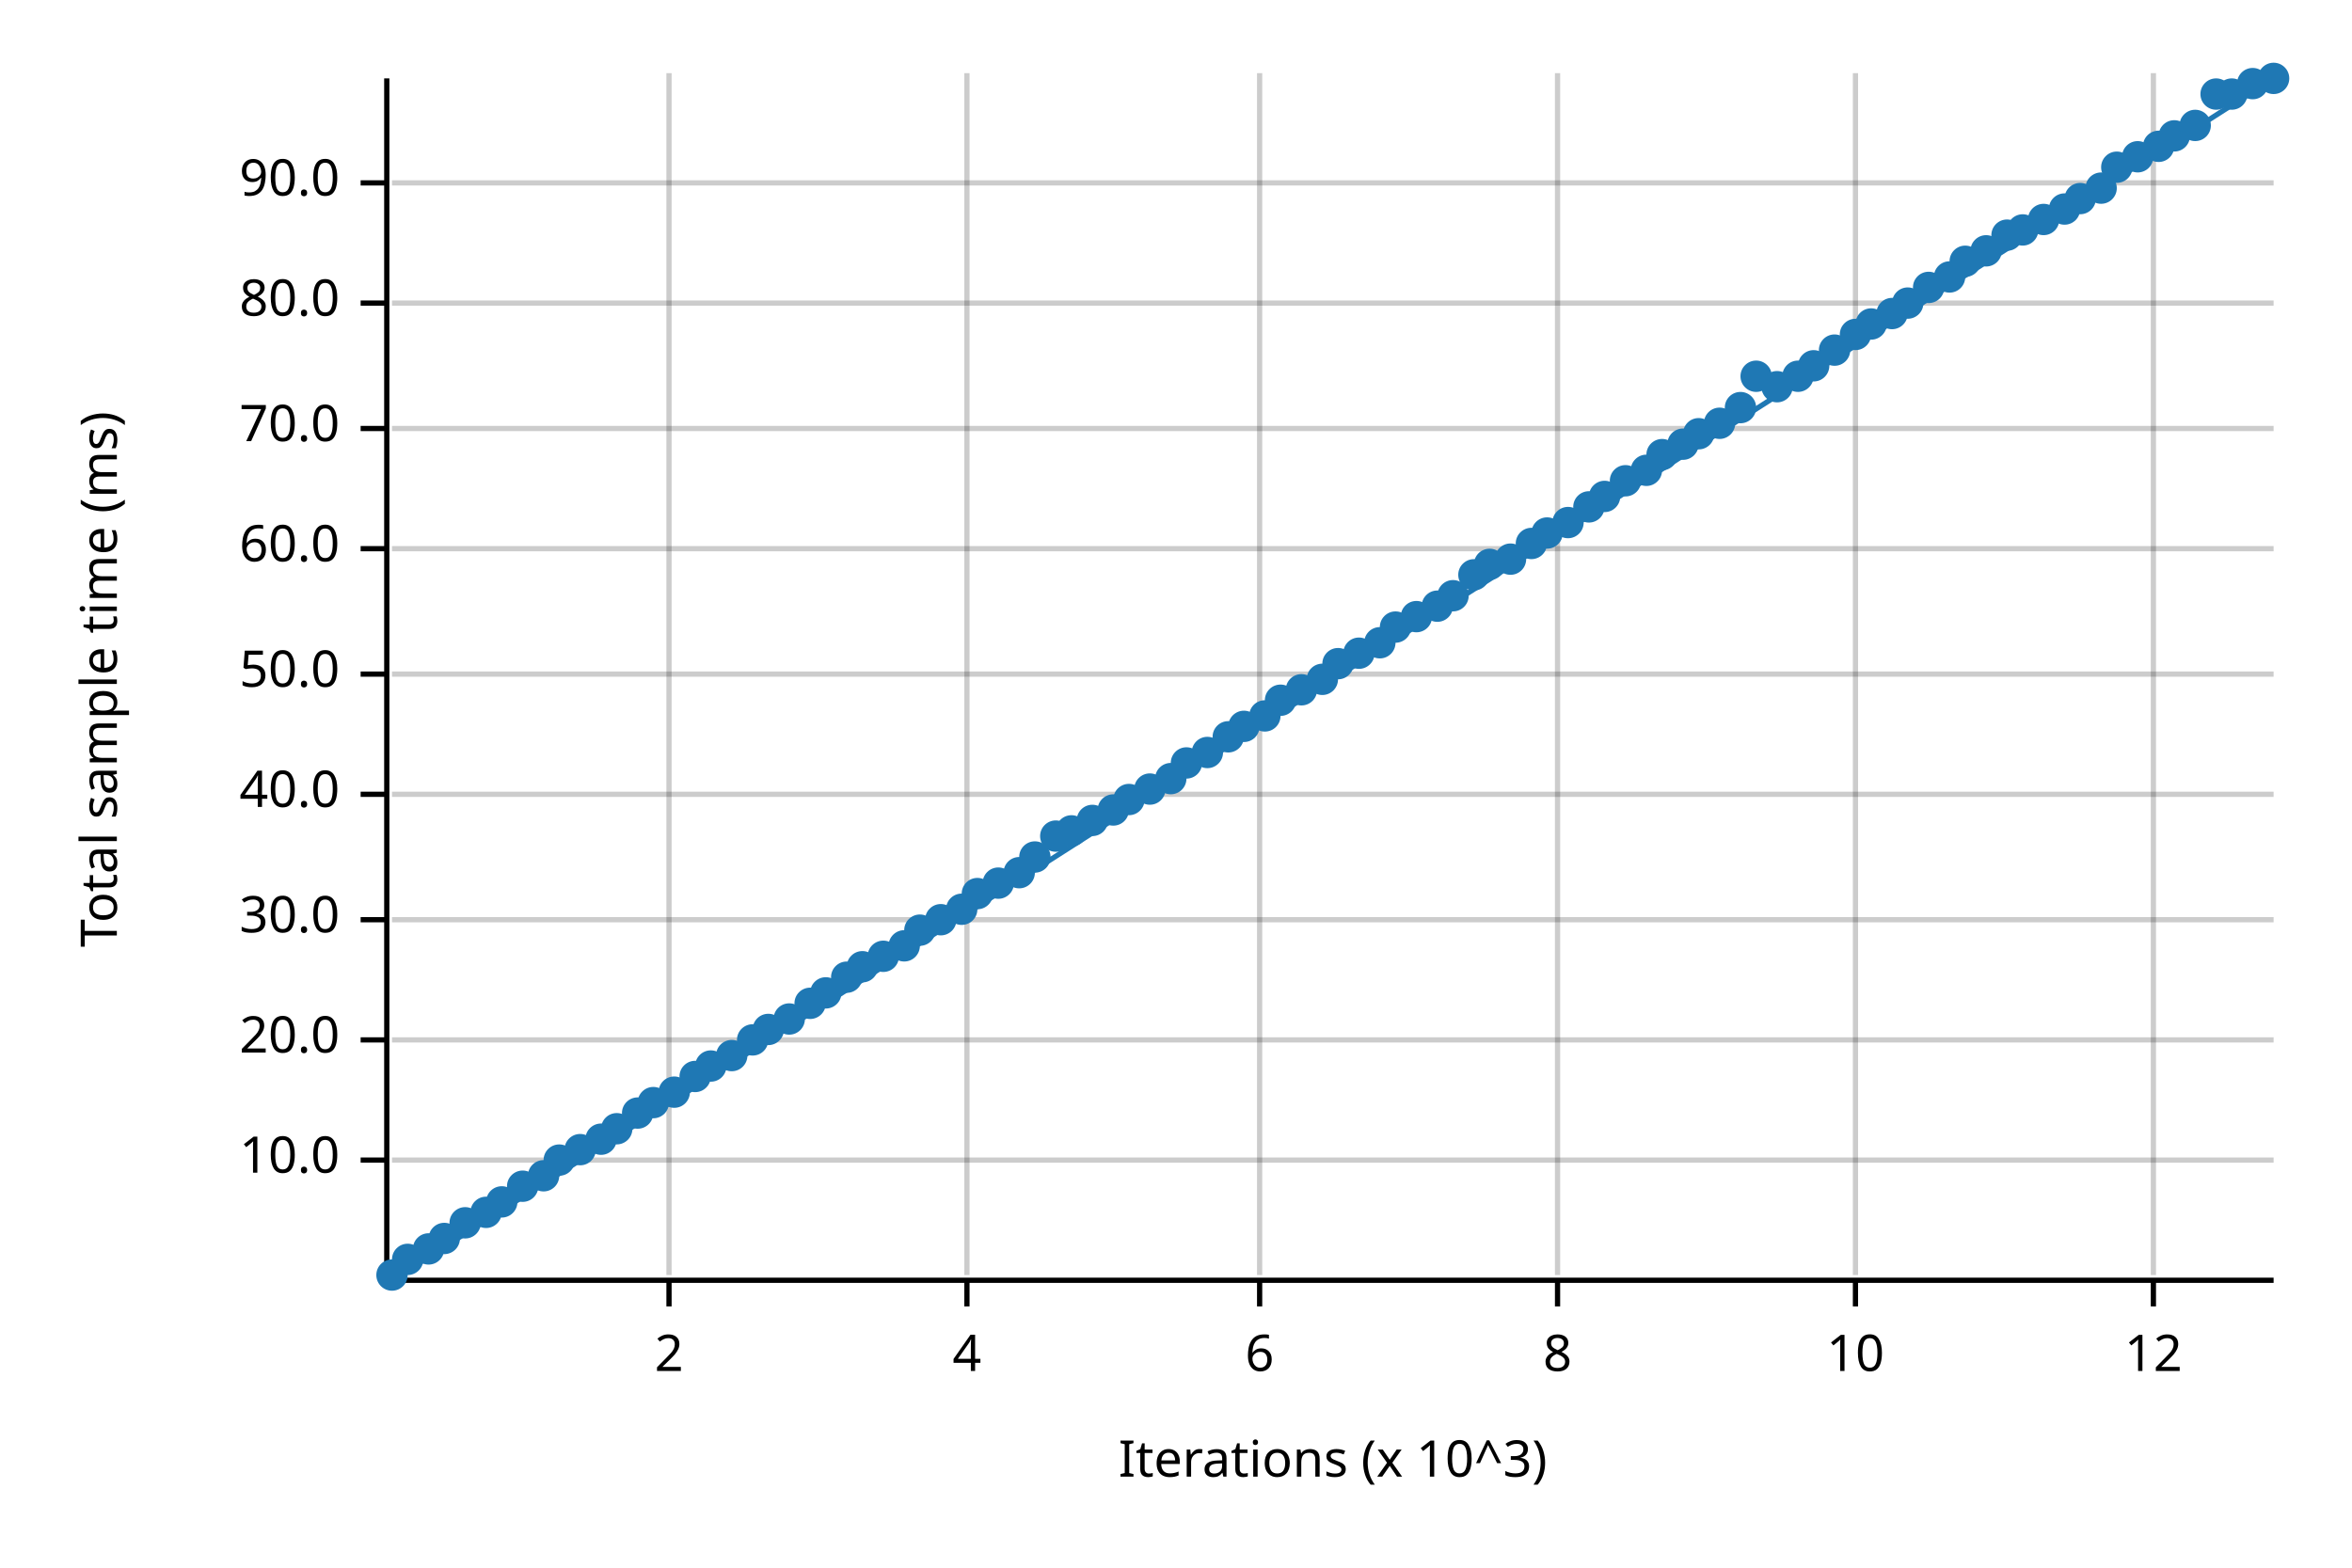
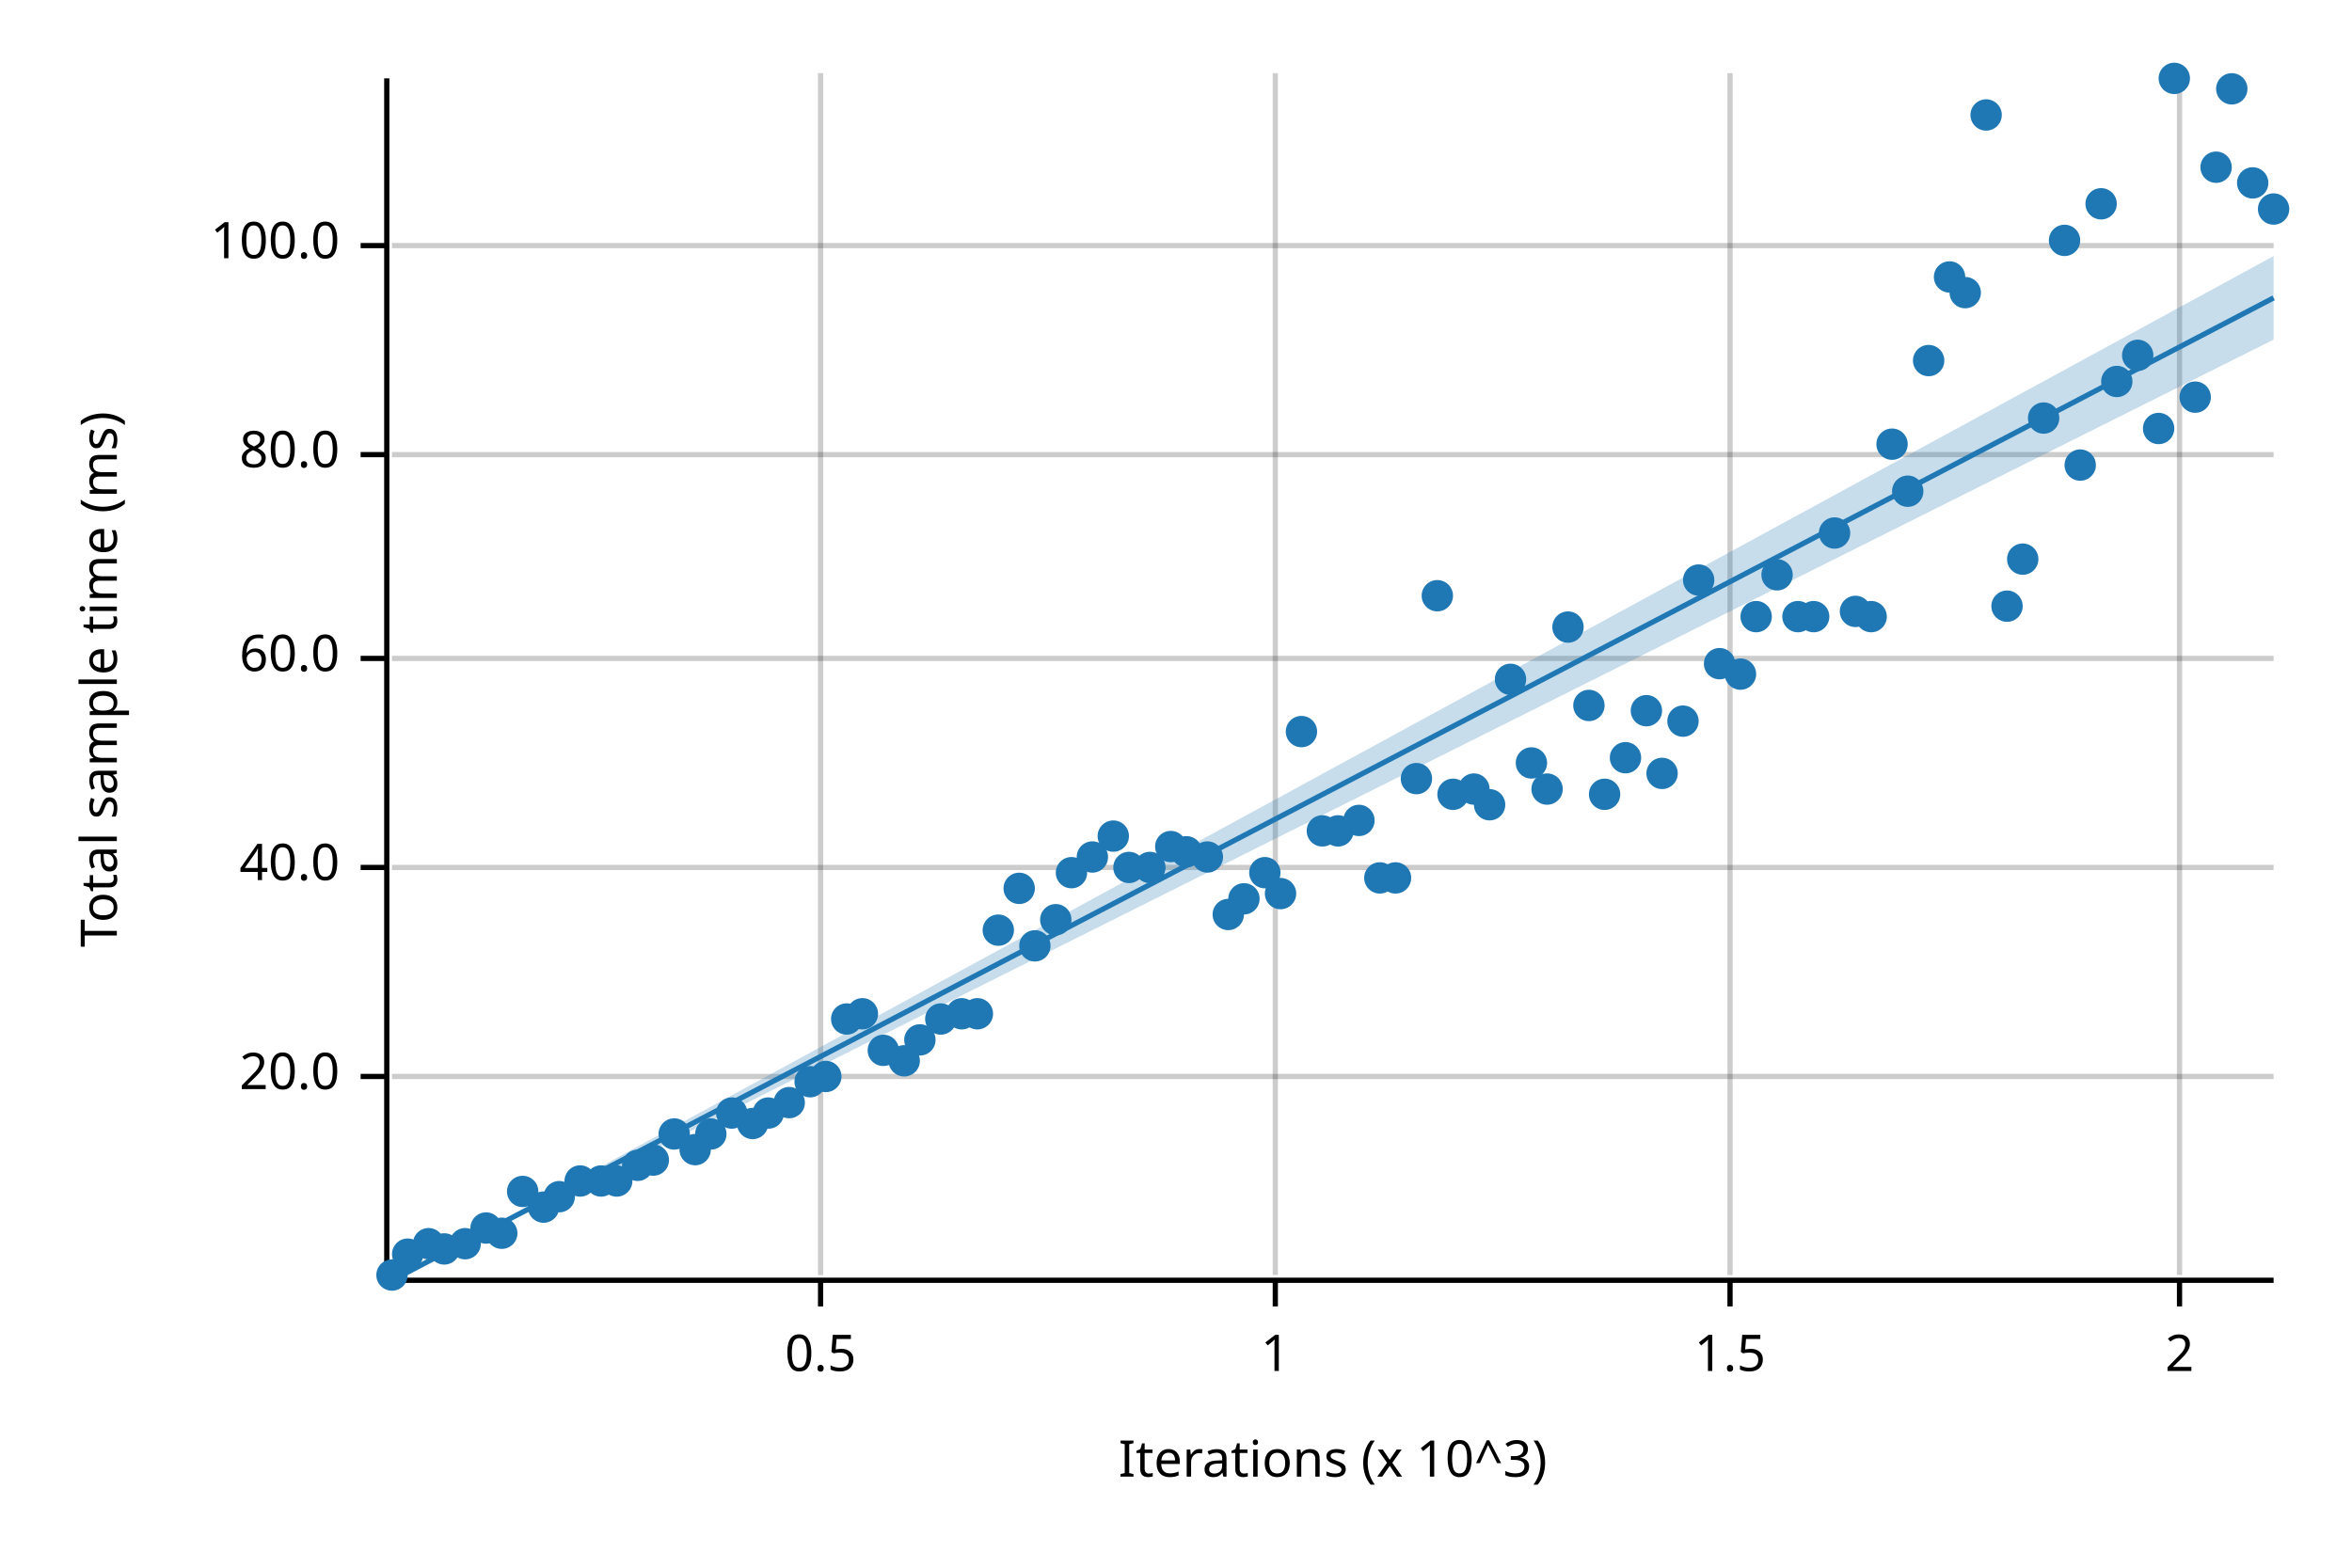
<svg xmlns="http://www.w3.org/2000/svg" width="450" height="300" viewBox="0 0 450 300">
  <text x="15" y="130" dy="0.76em" text-anchor="middle" font-family="sans-serif" font-size="9.677" opacity="1" fill="#000000" transform="rotate(270, 15, 130)">
Total sample time (ms)
</text>
  <text x="255" y="285" dy="-0.5ex" text-anchor="middle" font-family="sans-serif" font-size="9.677" opacity="1" fill="#000000">
Iterations (x 10^3)
</text>
-   <line opacity="0.2" stroke="#000000" stroke-width="1" x1="128" y1="244" x2="128" y2="14" />
-   <line opacity="0.2" stroke="#000000" stroke-width="1" x1="185" y1="244" x2="185" y2="14" />
-   <line opacity="0.2" stroke="#000000" stroke-width="1" x1="241" y1="244" x2="241" y2="14" />
-   <line opacity="0.2" stroke="#000000" stroke-width="1" x1="298" y1="244" x2="298" y2="14" />
-   <line opacity="0.2" stroke="#000000" stroke-width="1" x1="355" y1="244" x2="355" y2="14" />
-   <line opacity="0.2" stroke="#000000" stroke-width="1" x1="412" y1="244" x2="412" y2="14" />
-   <line opacity="0.2" stroke="#000000" stroke-width="1" x1="75" y1="222" x2="435" y2="222" />
-   <line opacity="0.2" stroke="#000000" stroke-width="1" x1="75" y1="199" x2="435" y2="199" />
-   <line opacity="0.2" stroke="#000000" stroke-width="1" x1="75" y1="176" x2="435" y2="176" />
-   <line opacity="0.2" stroke="#000000" stroke-width="1" x1="75" y1="152" x2="435" y2="152" />
-   <line opacity="0.2" stroke="#000000" stroke-width="1" x1="75" y1="129" x2="435" y2="129" />
-   <line opacity="0.2" stroke="#000000" stroke-width="1" x1="75" y1="105" x2="435" y2="105" />
-   <line opacity="0.2" stroke="#000000" stroke-width="1" x1="75" y1="82" x2="435" y2="82" />
-   <line opacity="0.2" stroke="#000000" stroke-width="1" x1="75" y1="58" x2="435" y2="58" />
-   <line opacity="0.2" stroke="#000000" stroke-width="1" x1="75" y1="35" x2="435" y2="35" />
+   <line opacity="0.2" stroke="#000000" stroke-width="1" x1="157" y1="244" x2="157" y2="14" />
+   <line opacity="0.2" stroke="#000000" stroke-width="1" x1="244" y1="244" x2="244" y2="14" />
+   <line opacity="0.2" stroke="#000000" stroke-width="1" x1="331" y1="244" x2="331" y2="14" />
+   <line opacity="0.2" stroke="#000000" stroke-width="1" x1="417" y1="244" x2="417" y2="14" />
+   <line opacity="0.2" stroke="#000000" stroke-width="1" x1="75" y1="206" x2="435" y2="206" />
+   <line opacity="0.2" stroke="#000000" stroke-width="1" x1="75" y1="166" x2="435" y2="166" />
+   <line opacity="0.2" stroke="#000000" stroke-width="1" x1="75" y1="126" x2="435" y2="126" />
+   <line opacity="0.2" stroke="#000000" stroke-width="1" x1="75" y1="87" x2="435" y2="87" />
+   <line opacity="0.2" stroke="#000000" stroke-width="1" x1="75" y1="47" x2="435" y2="47" />
  <polyline fill="none" opacity="1" stroke="#000000" stroke-width="1" points="74,15 74,245 " />
-   <text x="65" y="222" dy="0.5ex" text-anchor="end" font-family="sans-serif" font-size="9.677" opacity="1" fill="#000000">
- 10.0
- </text>
-   <polyline fill="none" opacity="1" stroke="#000000" stroke-width="1" points="69,222 74,222 " />
-   <text x="65" y="199" dy="0.5ex" text-anchor="end" font-family="sans-serif" font-size="9.677" opacity="1" fill="#000000">
+   <text x="65" y="206" dy="0.5ex" text-anchor="end" font-family="sans-serif" font-size="9.677" opacity="1" fill="#000000">
20.0
</text>
-   <polyline fill="none" opacity="1" stroke="#000000" stroke-width="1" points="69,199 74,199 " />
-   <text x="65" y="176" dy="0.5ex" text-anchor="end" font-family="sans-serif" font-size="9.677" opacity="1" fill="#000000">
- 30.0
- </text>
-   <polyline fill="none" opacity="1" stroke="#000000" stroke-width="1" points="69,176 74,176 " />
-   <text x="65" y="152" dy="0.5ex" text-anchor="end" font-family="sans-serif" font-size="9.677" opacity="1" fill="#000000">
+   <polyline fill="none" opacity="1" stroke="#000000" stroke-width="1" points="69,206 74,206 " />
+   <text x="65" y="166" dy="0.5ex" text-anchor="end" font-family="sans-serif" font-size="9.677" opacity="1" fill="#000000">
40.0
</text>
-   <polyline fill="none" opacity="1" stroke="#000000" stroke-width="1" points="69,152 74,152 " />
-   <text x="65" y="129" dy="0.5ex" text-anchor="end" font-family="sans-serif" font-size="9.677" opacity="1" fill="#000000">
- 50.0
- </text>
-   <polyline fill="none" opacity="1" stroke="#000000" stroke-width="1" points="69,129 74,129 " />
-   <text x="65" y="105" dy="0.5ex" text-anchor="end" font-family="sans-serif" font-size="9.677" opacity="1" fill="#000000">
+   <polyline fill="none" opacity="1" stroke="#000000" stroke-width="1" points="69,166 74,166 " />
+   <text x="65" y="126" dy="0.5ex" text-anchor="end" font-family="sans-serif" font-size="9.677" opacity="1" fill="#000000">
60.0
</text>
-   <polyline fill="none" opacity="1" stroke="#000000" stroke-width="1" points="69,105 74,105 " />
-   <text x="65" y="82" dy="0.5ex" text-anchor="end" font-family="sans-serif" font-size="9.677" opacity="1" fill="#000000">
- 70.0
- </text>
-   <polyline fill="none" opacity="1" stroke="#000000" stroke-width="1" points="69,82 74,82 " />
-   <text x="65" y="58" dy="0.5ex" text-anchor="end" font-family="sans-serif" font-size="9.677" opacity="1" fill="#000000">
+   <polyline fill="none" opacity="1" stroke="#000000" stroke-width="1" points="69,126 74,126 " />
+   <text x="65" y="87" dy="0.5ex" text-anchor="end" font-family="sans-serif" font-size="9.677" opacity="1" fill="#000000">
80.0
</text>
-   <polyline fill="none" opacity="1" stroke="#000000" stroke-width="1" points="69,58 74,58 " />
-   <text x="65" y="35" dy="0.5ex" text-anchor="end" font-family="sans-serif" font-size="9.677" opacity="1" fill="#000000">
- 90.0
+   <polyline fill="none" opacity="1" stroke="#000000" stroke-width="1" points="69,87 74,87 " />
+   <text x="65" y="47" dy="0.5ex" text-anchor="end" font-family="sans-serif" font-size="9.677" opacity="1" fill="#000000">
+ 100.0
</text>
-   <polyline fill="none" opacity="1" stroke="#000000" stroke-width="1" points="69,35 74,35 " />
+   <polyline fill="none" opacity="1" stroke="#000000" stroke-width="1" points="69,47 74,47 " />
  <polyline fill="none" opacity="1" stroke="#000000" stroke-width="1" points="75,245 435,245 " />
-   <text x="128" y="255" dy="0.76em" text-anchor="middle" font-family="sans-serif" font-size="9.677" opacity="1" fill="#000000">
+   <text x="157" y="255" dy="0.76em" text-anchor="middle" font-family="sans-serif" font-size="9.677" opacity="1" fill="#000000">
+ 0.5
+ </text>
+   <polyline fill="none" opacity="1" stroke="#000000" stroke-width="1" points="157,245 157,250 " />
+   <text x="244" y="255" dy="0.76em" text-anchor="middle" font-family="sans-serif" font-size="9.677" opacity="1" fill="#000000">
+ 1
+ </text>
+   <polyline fill="none" opacity="1" stroke="#000000" stroke-width="1" points="244,245 244,250 " />
+   <text x="331" y="255" dy="0.76em" text-anchor="middle" font-family="sans-serif" font-size="9.677" opacity="1" fill="#000000">
+ 1.5
+ </text>
+   <polyline fill="none" opacity="1" stroke="#000000" stroke-width="1" points="331,245 331,250 " />
+   <text x="417" y="255" dy="0.76em" text-anchor="middle" font-family="sans-serif" font-size="9.677" opacity="1" fill="#000000">
2
</text>
-   <polyline fill="none" opacity="1" stroke="#000000" stroke-width="1" points="128,245 128,250 " />
-   <text x="185" y="255" dy="0.76em" text-anchor="middle" font-family="sans-serif" font-size="9.677" opacity="1" fill="#000000">
- 4
- </text>
-   <polyline fill="none" opacity="1" stroke="#000000" stroke-width="1" points="185,245 185,250 " />
-   <text x="241" y="255" dy="0.76em" text-anchor="middle" font-family="sans-serif" font-size="9.677" opacity="1" fill="#000000">
- 6
- </text>
-   <polyline fill="none" opacity="1" stroke="#000000" stroke-width="1" points="241,245 241,250 " />
-   <text x="298" y="255" dy="0.76em" text-anchor="middle" font-family="sans-serif" font-size="9.677" opacity="1" fill="#000000">
- 8
- </text>
-   <polyline fill="none" opacity="1" stroke="#000000" stroke-width="1" points="298,245 298,250 " />
-   <text x="355" y="255" dy="0.76em" text-anchor="middle" font-family="sans-serif" font-size="9.677" opacity="1" fill="#000000">
- 10
- </text>
-   <polyline fill="none" opacity="1" stroke="#000000" stroke-width="1" points="355,245 355,250 " />
-   <text x="412" y="255" dy="0.76em" text-anchor="middle" font-family="sans-serif" font-size="9.677" opacity="1" fill="#000000">
- 12
- </text>
-   <polyline fill="none" opacity="1" stroke="#000000" stroke-width="1" points="412,245 412,250 " />
+   <polyline fill="none" opacity="1" stroke="#000000" stroke-width="1" points="417,245 417,250 " />
  <circle cx="75" cy="244" r="3" opacity="1" fill="#1F78B4" stroke="none" stroke-width="1" />
-   <circle cx="78" cy="241" r="3" opacity="1" fill="#1F78B4" stroke="none" stroke-width="1" />
-   <circle cx="82" cy="239" r="3" opacity="1" fill="#1F78B4" stroke="none" stroke-width="1" />
-   <circle cx="85" cy="237" r="3" opacity="1" fill="#1F78B4" stroke="none" stroke-width="1" />
-   <circle cx="89" cy="234" r="3" opacity="1" fill="#1F78B4" stroke="none" stroke-width="1" />
-   <circle cx="93" cy="232" r="3" opacity="1" fill="#1F78B4" stroke="none" stroke-width="1" />
-   <circle cx="96" cy="230" r="3" opacity="1" fill="#1F78B4" stroke="none" stroke-width="1" />
-   <circle cx="100" cy="227" r="3" opacity="1" fill="#1F78B4" stroke="none" stroke-width="1" />
-   <circle cx="104" cy="225" r="3" opacity="1" fill="#1F78B4" stroke="none" stroke-width="1" />
-   <circle cx="107" cy="222" r="3" opacity="1" fill="#1F78B4" stroke="none" stroke-width="1" />
-   <circle cx="111" cy="220" r="3" opacity="1" fill="#1F78B4" stroke="none" stroke-width="1" />
-   <circle cx="115" cy="218" r="3" opacity="1" fill="#1F78B4" stroke="none" stroke-width="1" />
-   <circle cx="118" cy="216" r="3" opacity="1" fill="#1F78B4" stroke="none" stroke-width="1" />
-   <circle cx="122" cy="213" r="3" opacity="1" fill="#1F78B4" stroke="none" stroke-width="1" />
-   <circle cx="125" cy="211" r="3" opacity="1" fill="#1F78B4" stroke="none" stroke-width="1" />
-   <circle cx="129" cy="209" r="3" opacity="1" fill="#1F78B4" stroke="none" stroke-width="1" />
-   <circle cx="133" cy="206" r="3" opacity="1" fill="#1F78B4" stroke="none" stroke-width="1" />
-   <circle cx="136" cy="204" r="3" opacity="1" fill="#1F78B4" stroke="none" stroke-width="1" />
-   <circle cx="140" cy="202" r="3" opacity="1" fill="#1F78B4" stroke="none" stroke-width="1" />
-   <circle cx="144" cy="199" r="3" opacity="1" fill="#1F78B4" stroke="none" stroke-width="1" />
-   <circle cx="147" cy="197" r="3" opacity="1" fill="#1F78B4" stroke="none" stroke-width="1" />
-   <circle cx="151" cy="195" r="3" opacity="1" fill="#1F78B4" stroke="none" stroke-width="1" />
-   <circle cx="155" cy="192" r="3" opacity="1" fill="#1F78B4" stroke="none" stroke-width="1" />
-   <circle cx="158" cy="190" r="3" opacity="1" fill="#1F78B4" stroke="none" stroke-width="1" />
-   <circle cx="162" cy="187" r="3" opacity="1" fill="#1F78B4" stroke="none" stroke-width="1" />
-   <circle cx="165" cy="185" r="3" opacity="1" fill="#1F78B4" stroke="none" stroke-width="1" />
-   <circle cx="169" cy="183" r="3" opacity="1" fill="#1F78B4" stroke="none" stroke-width="1" />
-   <circle cx="173" cy="181" r="3" opacity="1" fill="#1F78B4" stroke="none" stroke-width="1" />
-   <circle cx="176" cy="178" r="3" opacity="1" fill="#1F78B4" stroke="none" stroke-width="1" />
-   <circle cx="180" cy="176" r="3" opacity="1" fill="#1F78B4" stroke="none" stroke-width="1" />
-   <circle cx="184" cy="174" r="3" opacity="1" fill="#1F78B4" stroke="none" stroke-width="1" />
-   <circle cx="187" cy="171" r="3" opacity="1" fill="#1F78B4" stroke="none" stroke-width="1" />
-   <circle cx="191" cy="169" r="3" opacity="1" fill="#1F78B4" stroke="none" stroke-width="1" />
-   <circle cx="195" cy="167" r="3" opacity="1" fill="#1F78B4" stroke="none" stroke-width="1" />
-   <circle cx="198" cy="164" r="3" opacity="1" fill="#1F78B4" stroke="none" stroke-width="1" />
-   <circle cx="202" cy="160" r="3" opacity="1" fill="#1F78B4" stroke="none" stroke-width="1" />
-   <circle cx="205" cy="159" r="3" opacity="1" fill="#1F78B4" stroke="none" stroke-width="1" />
-   <circle cx="209" cy="157" r="3" opacity="1" fill="#1F78B4" stroke="none" stroke-width="1" />
-   <circle cx="213" cy="155" r="3" opacity="1" fill="#1F78B4" stroke="none" stroke-width="1" />
-   <circle cx="216" cy="153" r="3" opacity="1" fill="#1F78B4" stroke="none" stroke-width="1" />
-   <circle cx="220" cy="151" r="3" opacity="1" fill="#1F78B4" stroke="none" stroke-width="1" />
-   <circle cx="224" cy="149" r="3" opacity="1" fill="#1F78B4" stroke="none" stroke-width="1" />
-   <circle cx="227" cy="146" r="3" opacity="1" fill="#1F78B4" stroke="none" stroke-width="1" />
-   <circle cx="231" cy="144" r="3" opacity="1" fill="#1F78B4" stroke="none" stroke-width="1" />
-   <circle cx="235" cy="141" r="3" opacity="1" fill="#1F78B4" stroke="none" stroke-width="1" />
-   <circle cx="238" cy="139" r="3" opacity="1" fill="#1F78B4" stroke="none" stroke-width="1" />
-   <circle cx="242" cy="137" r="3" opacity="1" fill="#1F78B4" stroke="none" stroke-width="1" />
-   <circle cx="245" cy="134" r="3" opacity="1" fill="#1F78B4" stroke="none" stroke-width="1" />
-   <circle cx="249" cy="132" r="3" opacity="1" fill="#1F78B4" stroke="none" stroke-width="1" />
-   <circle cx="253" cy="130" r="3" opacity="1" fill="#1F78B4" stroke="none" stroke-width="1" />
-   <circle cx="256" cy="127" r="3" opacity="1" fill="#1F78B4" stroke="none" stroke-width="1" />
-   <circle cx="260" cy="125" r="3" opacity="1" fill="#1F78B4" stroke="none" stroke-width="1" />
-   <circle cx="264" cy="123" r="3" opacity="1" fill="#1F78B4" stroke="none" stroke-width="1" />
-   <circle cx="267" cy="120" r="3" opacity="1" fill="#1F78B4" stroke="none" stroke-width="1" />
-   <circle cx="271" cy="118" r="3" opacity="1" fill="#1F78B4" stroke="none" stroke-width="1" />
-   <circle cx="275" cy="116" r="3" opacity="1" fill="#1F78B4" stroke="none" stroke-width="1" />
-   <circle cx="278" cy="114" r="3" opacity="1" fill="#1F78B4" stroke="none" stroke-width="1" />
-   <circle cx="282" cy="110" r="3" opacity="1" fill="#1F78B4" stroke="none" stroke-width="1" />
-   <circle cx="285" cy="108" r="3" opacity="1" fill="#1F78B4" stroke="none" stroke-width="1" />
-   <circle cx="289" cy="107" r="3" opacity="1" fill="#1F78B4" stroke="none" stroke-width="1" />
-   <circle cx="293" cy="104" r="3" opacity="1" fill="#1F78B4" stroke="none" stroke-width="1" />
-   <circle cx="296" cy="102" r="3" opacity="1" fill="#1F78B4" stroke="none" stroke-width="1" />
-   <circle cx="300" cy="100" r="3" opacity="1" fill="#1F78B4" stroke="none" stroke-width="1" />
-   <circle cx="304" cy="97" r="3" opacity="1" fill="#1F78B4" stroke="none" stroke-width="1" />
-   <circle cx="307" cy="95" r="3" opacity="1" fill="#1F78B4" stroke="none" stroke-width="1" />
-   <circle cx="311" cy="92" r="3" opacity="1" fill="#1F78B4" stroke="none" stroke-width="1" />
-   <circle cx="315" cy="90" r="3" opacity="1" fill="#1F78B4" stroke="none" stroke-width="1" />
-   <circle cx="318" cy="87" r="3" opacity="1" fill="#1F78B4" stroke="none" stroke-width="1" />
-   <circle cx="322" cy="85" r="3" opacity="1" fill="#1F78B4" stroke="none" stroke-width="1" />
-   <circle cx="325" cy="83" r="3" opacity="1" fill="#1F78B4" stroke="none" stroke-width="1" />
-   <circle cx="329" cy="81" r="3" opacity="1" fill="#1F78B4" stroke="none" stroke-width="1" />
-   <circle cx="333" cy="78" r="3" opacity="1" fill="#1F78B4" stroke="none" stroke-width="1" />
-   <circle cx="336" cy="72" r="3" opacity="1" fill="#1F78B4" stroke="none" stroke-width="1" />
-   <circle cx="340" cy="74" r="3" opacity="1" fill="#1F78B4" stroke="none" stroke-width="1" />
-   <circle cx="344" cy="72" r="3" opacity="1" fill="#1F78B4" stroke="none" stroke-width="1" />
-   <circle cx="347" cy="70" r="3" opacity="1" fill="#1F78B4" stroke="none" stroke-width="1" />
-   <circle cx="351" cy="67" r="3" opacity="1" fill="#1F78B4" stroke="none" stroke-width="1" />
-   <circle cx="355" cy="64" r="3" opacity="1" fill="#1F78B4" stroke="none" stroke-width="1" />
-   <circle cx="358" cy="62" r="3" opacity="1" fill="#1F78B4" stroke="none" stroke-width="1" />
-   <circle cx="362" cy="60" r="3" opacity="1" fill="#1F78B4" stroke="none" stroke-width="1" />
-   <circle cx="365" cy="58" r="3" opacity="1" fill="#1F78B4" stroke="none" stroke-width="1" />
-   <circle cx="369" cy="55" r="3" opacity="1" fill="#1F78B4" stroke="none" stroke-width="1" />
+   <circle cx="78" cy="240" r="3" opacity="1" fill="#1F78B4" stroke="none" stroke-width="1" />
+   <circle cx="82" cy="238" r="3" opacity="1" fill="#1F78B4" stroke="none" stroke-width="1" />
+   <circle cx="85" cy="239" r="3" opacity="1" fill="#1F78B4" stroke="none" stroke-width="1" />
+   <circle cx="89" cy="238" r="3" opacity="1" fill="#1F78B4" stroke="none" stroke-width="1" />
+   <circle cx="93" cy="235" r="3" opacity="1" fill="#1F78B4" stroke="none" stroke-width="1" />
+   <circle cx="96" cy="236" r="3" opacity="1" fill="#1F78B4" stroke="none" stroke-width="1" />
+   <circle cx="100" cy="228" r="3" opacity="1" fill="#1F78B4" stroke="none" stroke-width="1" />
+   <circle cx="104" cy="231" r="3" opacity="1" fill="#1F78B4" stroke="none" stroke-width="1" />
+   <circle cx="107" cy="229" r="3" opacity="1" fill="#1F78B4" stroke="none" stroke-width="1" />
+   <circle cx="111" cy="226" r="3" opacity="1" fill="#1F78B4" stroke="none" stroke-width="1" />
+   <circle cx="115" cy="226" r="3" opacity="1" fill="#1F78B4" stroke="none" stroke-width="1" />
+   <circle cx="118" cy="226" r="3" opacity="1" fill="#1F78B4" stroke="none" stroke-width="1" />
+   <circle cx="122" cy="223" r="3" opacity="1" fill="#1F78B4" stroke="none" stroke-width="1" />
+   <circle cx="125" cy="222" r="3" opacity="1" fill="#1F78B4" stroke="none" stroke-width="1" />
+   <circle cx="129" cy="217" r="3" opacity="1" fill="#1F78B4" stroke="none" stroke-width="1" />
+   <circle cx="133" cy="220" r="3" opacity="1" fill="#1F78B4" stroke="none" stroke-width="1" />
+   <circle cx="136" cy="217" r="3" opacity="1" fill="#1F78B4" stroke="none" stroke-width="1" />
+   <circle cx="140" cy="213" r="3" opacity="1" fill="#1F78B4" stroke="none" stroke-width="1" />
+   <circle cx="144" cy="215" r="3" opacity="1" fill="#1F78B4" stroke="none" stroke-width="1" />
+   <circle cx="147" cy="213" r="3" opacity="1" fill="#1F78B4" stroke="none" stroke-width="1" />
+   <circle cx="151" cy="211" r="3" opacity="1" fill="#1F78B4" stroke="none" stroke-width="1" />
+   <circle cx="155" cy="207" r="3" opacity="1" fill="#1F78B4" stroke="none" stroke-width="1" />
+   <circle cx="158" cy="206" r="3" opacity="1" fill="#1F78B4" stroke="none" stroke-width="1" />
+   <circle cx="162" cy="195" r="3" opacity="1" fill="#1F78B4" stroke="none" stroke-width="1" />
+   <circle cx="165" cy="194" r="3" opacity="1" fill="#1F78B4" stroke="none" stroke-width="1" />
+   <circle cx="169" cy="201" r="3" opacity="1" fill="#1F78B4" stroke="none" stroke-width="1" />
+   <circle cx="173" cy="203" r="3" opacity="1" fill="#1F78B4" stroke="none" stroke-width="1" />
+   <circle cx="176" cy="199" r="3" opacity="1" fill="#1F78B4" stroke="none" stroke-width="1" />
+   <circle cx="180" cy="195" r="3" opacity="1" fill="#1F78B4" stroke="none" stroke-width="1" />
+   <circle cx="184" cy="194" r="3" opacity="1" fill="#1F78B4" stroke="none" stroke-width="1" />
+   <circle cx="187" cy="194" r="3" opacity="1" fill="#1F78B4" stroke="none" stroke-width="1" />
+   <circle cx="191" cy="178" r="3" opacity="1" fill="#1F78B4" stroke="none" stroke-width="1" />
+   <circle cx="195" cy="170" r="3" opacity="1" fill="#1F78B4" stroke="none" stroke-width="1" />
+   <circle cx="198" cy="181" r="3" opacity="1" fill="#1F78B4" stroke="none" stroke-width="1" />
+   <circle cx="202" cy="176" r="3" opacity="1" fill="#1F78B4" stroke="none" stroke-width="1" />
+   <circle cx="205" cy="167" r="3" opacity="1" fill="#1F78B4" stroke="none" stroke-width="1" />
+   <circle cx="209" cy="164" r="3" opacity="1" fill="#1F78B4" stroke="none" stroke-width="1" />
+   <circle cx="213" cy="160" r="3" opacity="1" fill="#1F78B4" stroke="none" stroke-width="1" />
+   <circle cx="216" cy="166" r="3" opacity="1" fill="#1F78B4" stroke="none" stroke-width="1" />
+   <circle cx="220" cy="166" r="3" opacity="1" fill="#1F78B4" stroke="none" stroke-width="1" />
+   <circle cx="224" cy="162" r="3" opacity="1" fill="#1F78B4" stroke="none" stroke-width="1" />
+   <circle cx="227" cy="163" r="3" opacity="1" fill="#1F78B4" stroke="none" stroke-width="1" />
+   <circle cx="231" cy="164" r="3" opacity="1" fill="#1F78B4" stroke="none" stroke-width="1" />
+   <circle cx="235" cy="175" r="3" opacity="1" fill="#1F78B4" stroke="none" stroke-width="1" />
+   <circle cx="238" cy="172" r="3" opacity="1" fill="#1F78B4" stroke="none" stroke-width="1" />
+   <circle cx="242" cy="167" r="3" opacity="1" fill="#1F78B4" stroke="none" stroke-width="1" />
+   <circle cx="245" cy="171" r="3" opacity="1" fill="#1F78B4" stroke="none" stroke-width="1" />
+   <circle cx="249" cy="140" r="3" opacity="1" fill="#1F78B4" stroke="none" stroke-width="1" />
+   <circle cx="253" cy="159" r="3" opacity="1" fill="#1F78B4" stroke="none" stroke-width="1" />
+   <circle cx="256" cy="159" r="3" opacity="1" fill="#1F78B4" stroke="none" stroke-width="1" />
+   <circle cx="260" cy="157" r="3" opacity="1" fill="#1F78B4" stroke="none" stroke-width="1" />
+   <circle cx="264" cy="168" r="3" opacity="1" fill="#1F78B4" stroke="none" stroke-width="1" />
+   <circle cx="267" cy="168" r="3" opacity="1" fill="#1F78B4" stroke="none" stroke-width="1" />
+   <circle cx="271" cy="149" r="3" opacity="1" fill="#1F78B4" stroke="none" stroke-width="1" />
+   <circle cx="275" cy="114" r="3" opacity="1" fill="#1F78B4" stroke="none" stroke-width="1" />
+   <circle cx="278" cy="152" r="3" opacity="1" fill="#1F78B4" stroke="none" stroke-width="1" />
+   <circle cx="282" cy="151" r="3" opacity="1" fill="#1F78B4" stroke="none" stroke-width="1" />
+   <circle cx="285" cy="154" r="3" opacity="1" fill="#1F78B4" stroke="none" stroke-width="1" />
+   <circle cx="289" cy="130" r="3" opacity="1" fill="#1F78B4" stroke="none" stroke-width="1" />
+   <circle cx="293" cy="146" r="3" opacity="1" fill="#1F78B4" stroke="none" stroke-width="1" />
+   <circle cx="296" cy="151" r="3" opacity="1" fill="#1F78B4" stroke="none" stroke-width="1" />
+   <circle cx="300" cy="120" r="3" opacity="1" fill="#1F78B4" stroke="none" stroke-width="1" />
+   <circle cx="304" cy="135" r="3" opacity="1" fill="#1F78B4" stroke="none" stroke-width="1" />
+   <circle cx="307" cy="152" r="3" opacity="1" fill="#1F78B4" stroke="none" stroke-width="1" />
+   <circle cx="311" cy="145" r="3" opacity="1" fill="#1F78B4" stroke="none" stroke-width="1" />
+   <circle cx="315" cy="136" r="3" opacity="1" fill="#1F78B4" stroke="none" stroke-width="1" />
+   <circle cx="318" cy="148" r="3" opacity="1" fill="#1F78B4" stroke="none" stroke-width="1" />
+   <circle cx="322" cy="138" r="3" opacity="1" fill="#1F78B4" stroke="none" stroke-width="1" />
+   <circle cx="325" cy="111" r="3" opacity="1" fill="#1F78B4" stroke="none" stroke-width="1" />
+   <circle cx="329" cy="127" r="3" opacity="1" fill="#1F78B4" stroke="none" stroke-width="1" />
+   <circle cx="333" cy="129" r="3" opacity="1" fill="#1F78B4" stroke="none" stroke-width="1" />
+   <circle cx="336" cy="118" r="3" opacity="1" fill="#1F78B4" stroke="none" stroke-width="1" />
+   <circle cx="340" cy="110" r="3" opacity="1" fill="#1F78B4" stroke="none" stroke-width="1" />
+   <circle cx="344" cy="118" r="3" opacity="1" fill="#1F78B4" stroke="none" stroke-width="1" />
+   <circle cx="347" cy="118" r="3" opacity="1" fill="#1F78B4" stroke="none" stroke-width="1" />
+   <circle cx="351" cy="102" r="3" opacity="1" fill="#1F78B4" stroke="none" stroke-width="1" />
+   <circle cx="355" cy="117" r="3" opacity="1" fill="#1F78B4" stroke="none" stroke-width="1" />
+   <circle cx="358" cy="118" r="3" opacity="1" fill="#1F78B4" stroke="none" stroke-width="1" />
+   <circle cx="362" cy="85" r="3" opacity="1" fill="#1F78B4" stroke="none" stroke-width="1" />
+   <circle cx="365" cy="94" r="3" opacity="1" fill="#1F78B4" stroke="none" stroke-width="1" />
+   <circle cx="369" cy="69" r="3" opacity="1" fill="#1F78B4" stroke="none" stroke-width="1" />
  <circle cx="373" cy="53" r="3" opacity="1" fill="#1F78B4" stroke="none" stroke-width="1" />
-   <circle cx="376" cy="50" r="3" opacity="1" fill="#1F78B4" stroke="none" stroke-width="1" />
-   <circle cx="380" cy="48" r="3" opacity="1" fill="#1F78B4" stroke="none" stroke-width="1" />
-   <circle cx="384" cy="45" r="3" opacity="1" fill="#1F78B4" stroke="none" stroke-width="1" />
-   <circle cx="387" cy="44" r="3" opacity="1" fill="#1F78B4" stroke="none" stroke-width="1" />
-   <circle cx="391" cy="42" r="3" opacity="1" fill="#1F78B4" stroke="none" stroke-width="1" />
-   <circle cx="395" cy="40" r="3" opacity="1" fill="#1F78B4" stroke="none" stroke-width="1" />
-   <circle cx="398" cy="38" r="3" opacity="1" fill="#1F78B4" stroke="none" stroke-width="1" />
-   <circle cx="402" cy="36" r="3" opacity="1" fill="#1F78B4" stroke="none" stroke-width="1" />
-   <circle cx="405" cy="32" r="3" opacity="1" fill="#1F78B4" stroke="none" stroke-width="1" />
-   <circle cx="409" cy="30" r="3" opacity="1" fill="#1F78B4" stroke="none" stroke-width="1" />
-   <circle cx="413" cy="28" r="3" opacity="1" fill="#1F78B4" stroke="none" stroke-width="1" />
-   <circle cx="416" cy="26" r="3" opacity="1" fill="#1F78B4" stroke="none" stroke-width="1" />
-   <circle cx="420" cy="24" r="3" opacity="1" fill="#1F78B4" stroke="none" stroke-width="1" />
-   <circle cx="424" cy="18" r="3" opacity="1" fill="#1F78B4" stroke="none" stroke-width="1" />
-   <circle cx="427" cy="18" r="3" opacity="1" fill="#1F78B4" stroke="none" stroke-width="1" />
-   <circle cx="431" cy="16" r="3" opacity="1" fill="#1F78B4" stroke="none" stroke-width="1" />
-   <circle cx="435" cy="15" r="3" opacity="1" fill="#1F78B4" stroke="none" stroke-width="1" />
-   <polyline fill="none" opacity="1" stroke="#1F78B4" stroke-width="1" points="75,245 435,15 " />
-   <polygon opacity="0.25" fill="#1F78B4" points="75,245 435,15 435,15 " />
+   <circle cx="376" cy="56" r="3" opacity="1" fill="#1F78B4" stroke="none" stroke-width="1" />
+   <circle cx="380" cy="22" r="3" opacity="1" fill="#1F78B4" stroke="none" stroke-width="1" />
+   <circle cx="384" cy="116" r="3" opacity="1" fill="#1F78B4" stroke="none" stroke-width="1" />
+   <circle cx="387" cy="107" r="3" opacity="1" fill="#1F78B4" stroke="none" stroke-width="1" />
+   <circle cx="391" cy="80" r="3" opacity="1" fill="#1F78B4" stroke="none" stroke-width="1" />
+   <circle cx="395" cy="46" r="3" opacity="1" fill="#1F78B4" stroke="none" stroke-width="1" />
+   <circle cx="398" cy="89" r="3" opacity="1" fill="#1F78B4" stroke="none" stroke-width="1" />
+   <circle cx="402" cy="39" r="3" opacity="1" fill="#1F78B4" stroke="none" stroke-width="1" />
+   <circle cx="405" cy="73" r="3" opacity="1" fill="#1F78B4" stroke="none" stroke-width="1" />
+   <circle cx="409" cy="68" r="3" opacity="1" fill="#1F78B4" stroke="none" stroke-width="1" />
+   <circle cx="413" cy="82" r="3" opacity="1" fill="#1F78B4" stroke="none" stroke-width="1" />
+   <circle cx="416" cy="15" r="3" opacity="1" fill="#1F78B4" stroke="none" stroke-width="1" />
+   <circle cx="420" cy="76" r="3" opacity="1" fill="#1F78B4" stroke="none" stroke-width="1" />
+   <circle cx="424" cy="32" r="3" opacity="1" fill="#1F78B4" stroke="none" stroke-width="1" />
+   <circle cx="427" cy="17" r="3" opacity="1" fill="#1F78B4" stroke="none" stroke-width="1" />
+   <circle cx="431" cy="35" r="3" opacity="1" fill="#1F78B4" stroke="none" stroke-width="1" />
+   <circle cx="435" cy="40" r="3" opacity="1" fill="#1F78B4" stroke="none" stroke-width="1" />
+   <polyline fill="none" opacity="1" stroke="#1F78B4" stroke-width="1" points="75,245 435,57 " />
+   <polygon opacity="0.25" fill="#1F78B4" points="75,245 435,65 435,49 " />
</svg>
